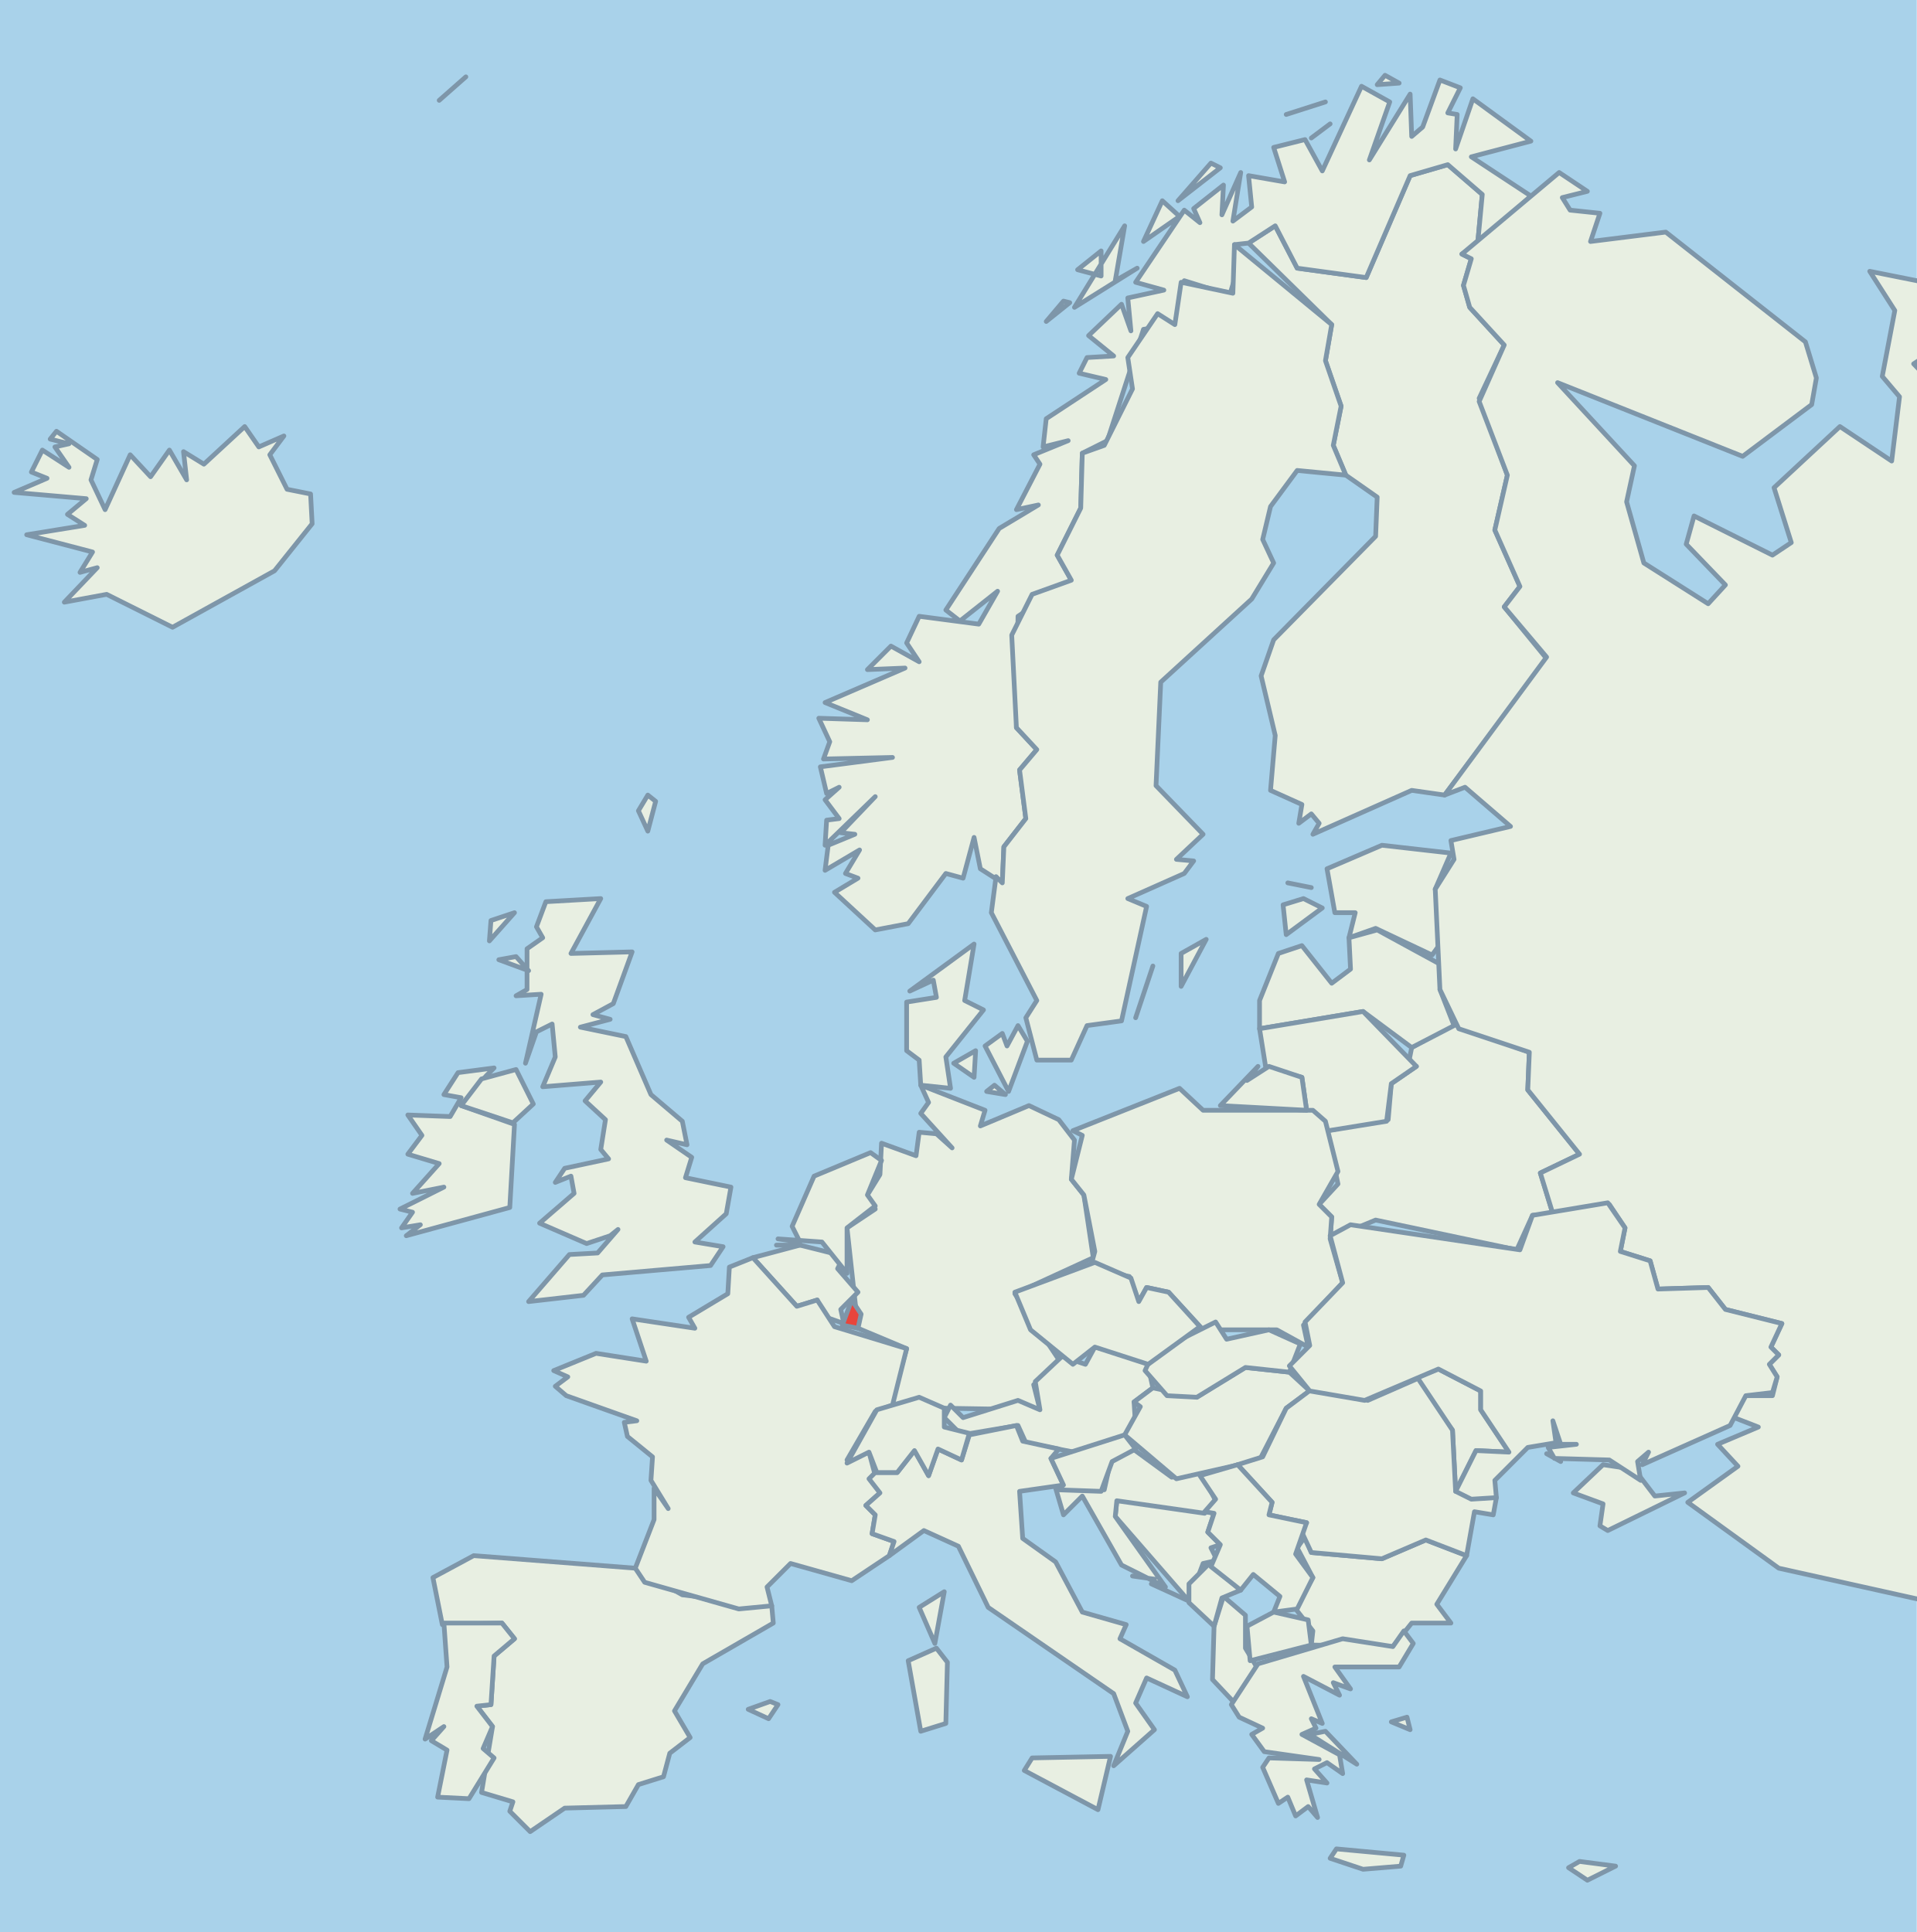
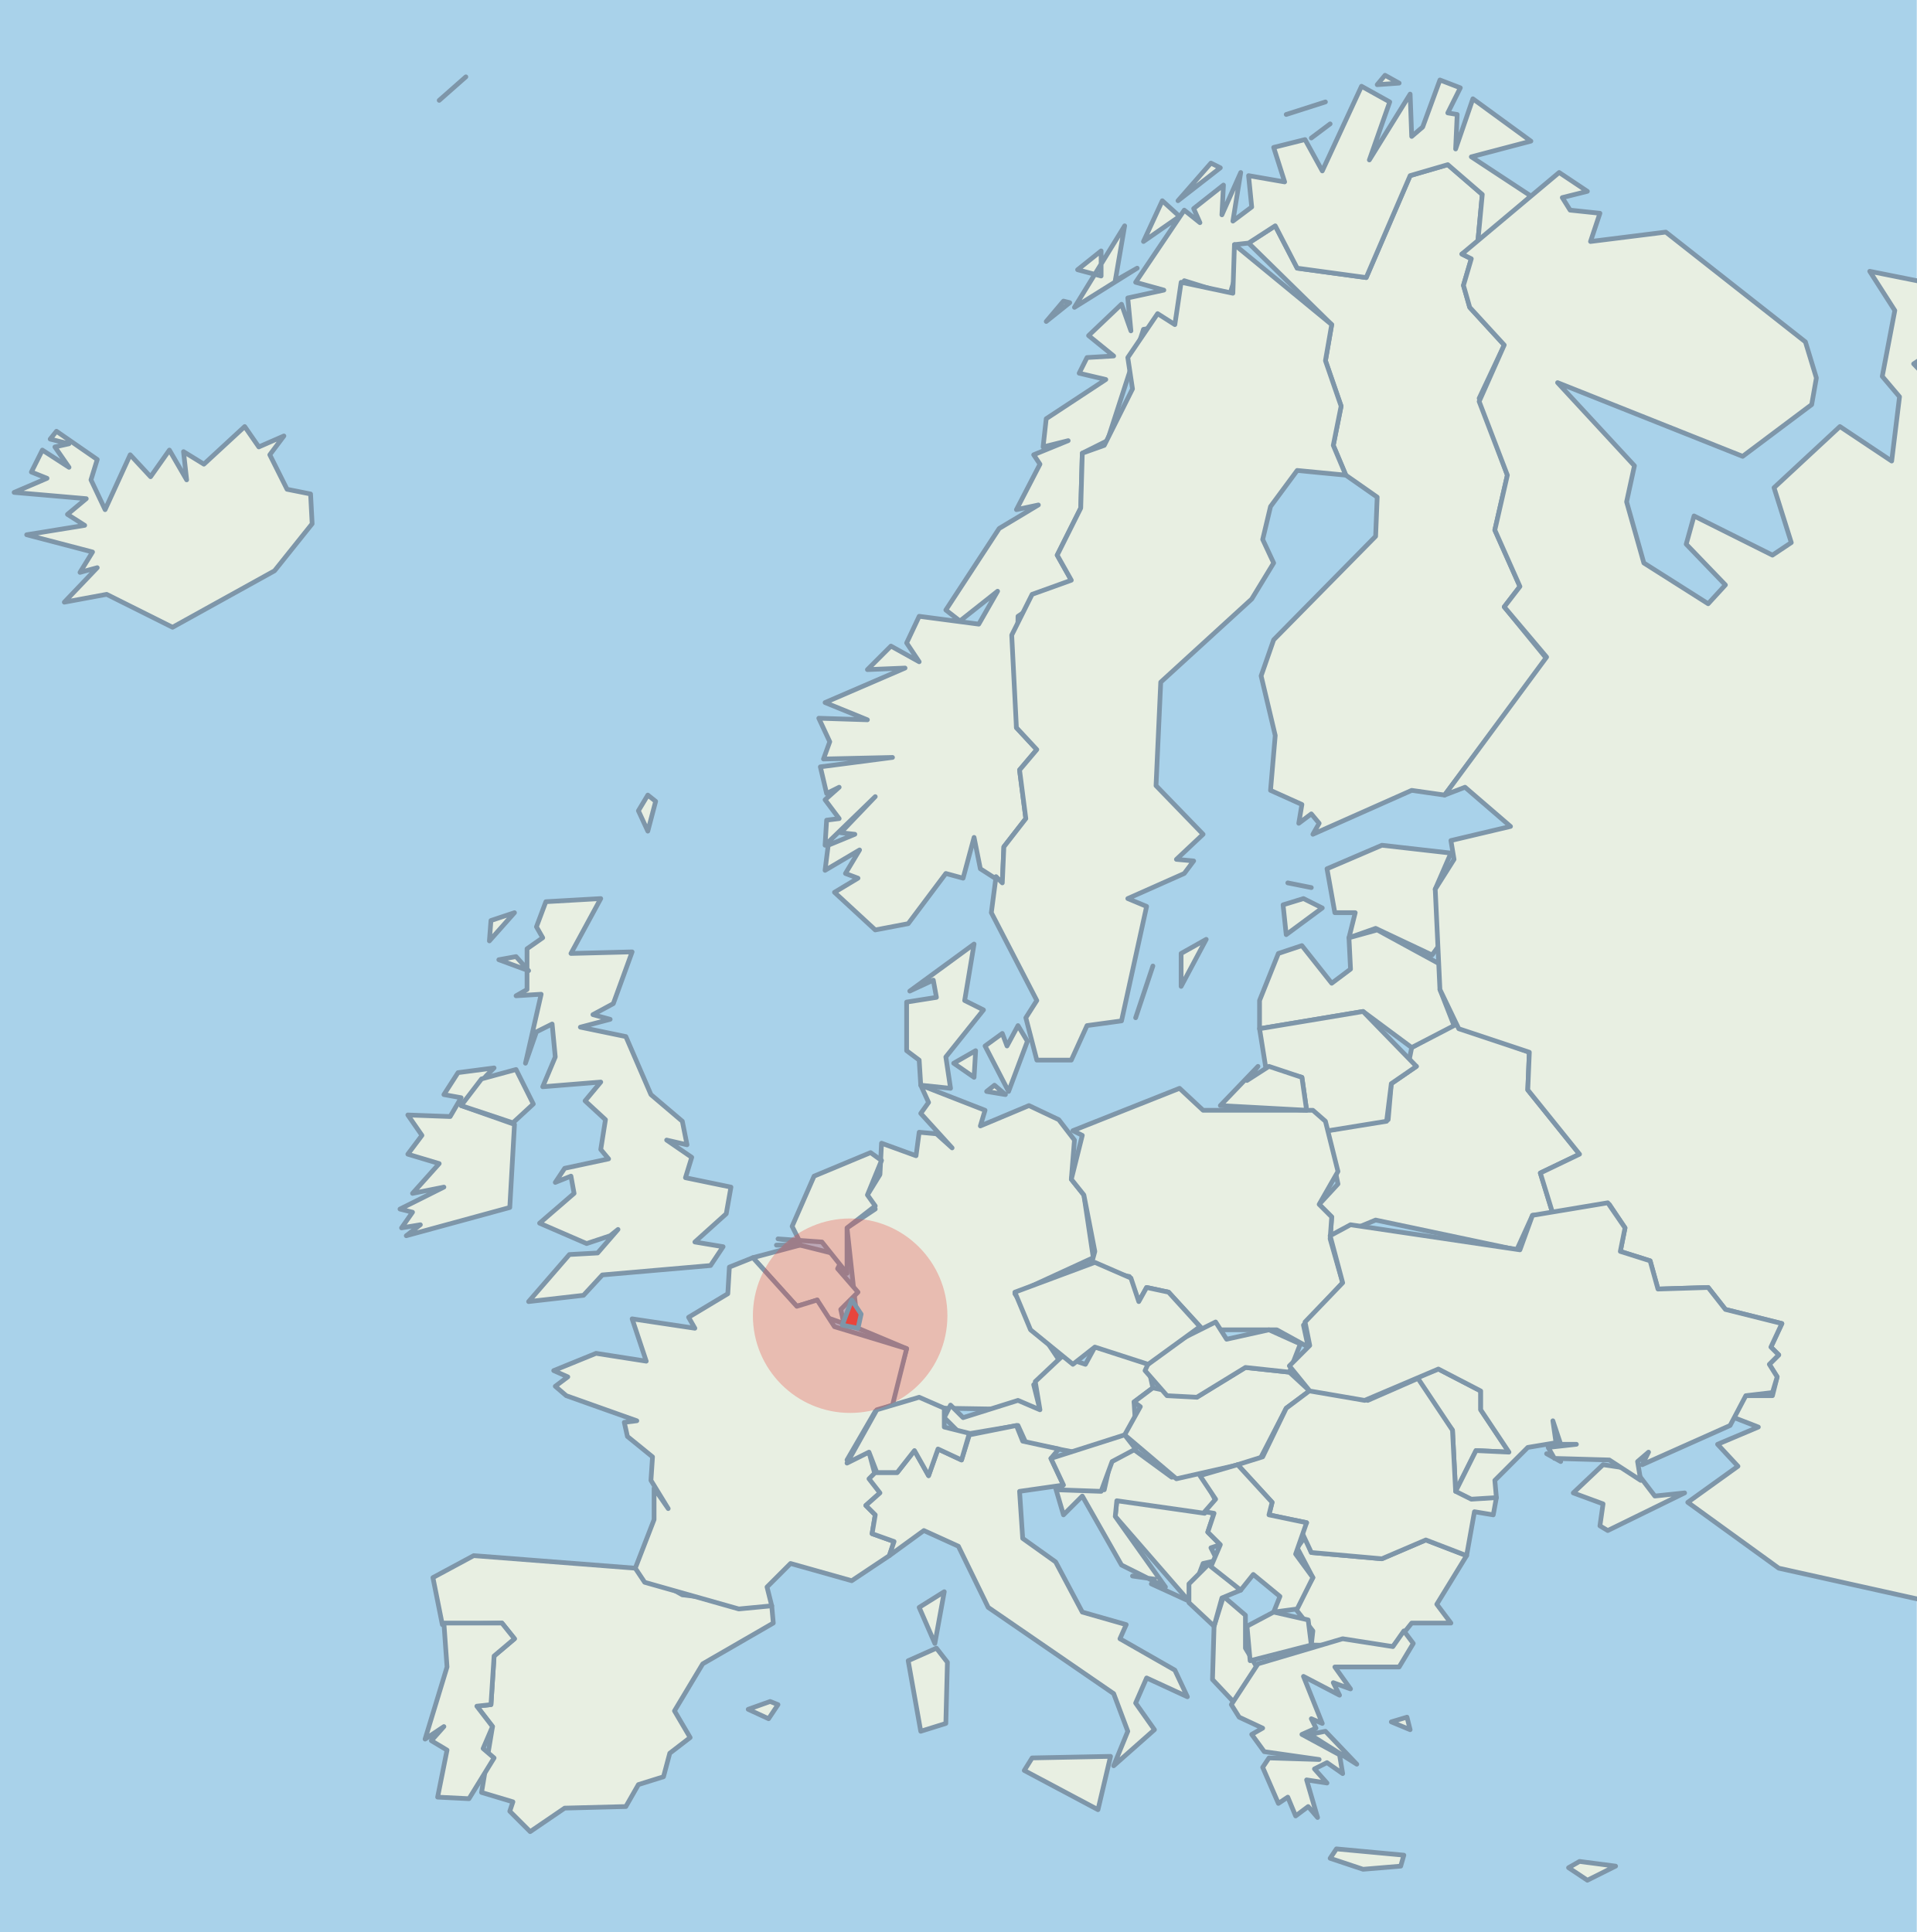
<svg xmlns="http://www.w3.org/2000/svg" viewBox="-0.436 -1.843 1.222 1.232" preserveAspectRatio="xMidYMid meet">
  <rect x="-0.436" y="-1.843" width="1.222" height="1.232" fill="#a9d2ea" />
  <g stroke="#7e96a9" stroke-width="0.003" stroke-linejoin="round">
    <path d="M0.338,-0.806 0.344,-0.825 0.358,-0.813 0.358,-0.792 0.367,-0.777 0.353,-0.755 0.337,-0.772 0.338,-0.806Z" fill="#e8efe2" />
    <path d="M0.166,-0.945 0.132,-0.947 0.142,-0.983 0.111,-0.996 0.104,-1.06 0.122,-1.072 0.117,-1.081 0.125,-1.094 0.126,-1.114 0.148,-1.106 0.15,-1.121 0.161,-1.12 0.171,-1.111 0.151,-1.133 0.156,-1.14 0.151,-1.151 0.192,-1.135 0.189,-1.125 0.22,-1.138 0.239,-1.129 0.249,-1.116 0.247,-1.091 0.255,-1.081 0.261,-1.041 0.211,-1.018 0.241,-0.973 0.223,-0.96 0.227,-0.944 0.166,-0.945Z" fill="#e8efe2" />
    <path d="M0.166,-0.939 0.17,-0.947 0.178,-0.939 0.213,-0.95 0.227,-0.944 0.224,-0.962 0.241,-0.978 0.256,-0.973 0.262,-0.984 0.295,-0.976 0.299,-0.958 0.287,-0.949 0.288,-0.933 0.279,-0.923 0.254,-0.916 0.218,-0.923 0.213,-0.934 0.177,-0.928 0.166,-0.939Z" fill="#e8efe2" />
    <path d="M0.074,-1.049 0.102,-1.042 0.098,-1.034 0.111,-1.019 0.1,-1.008 0.102,-0.999 0.085,-1.005 0.085,-1.014 0.072,-1.01 0.044,-1.041 0.074,-1.049Z" fill="#e8efe2" />
    <path d="M0.554,-1.069 0.541,-1.068 0.531,-1.046 0.441,-1.065 0.412,-1.053 0.413,-1.067 0.405,-1.075 0.417,-1.088 0.41,-1.122 0.449,-1.129 0.451,-1.152 0.467,-1.163 0.462,-1.165 0.464,-1.175 0.491,-1.19 0.539,-1.172 0.538,-1.148 0.571,-1.107 0.546,-1.095 0.554,-1.069Z" fill="#e8efe2" />
    <path d="M0.338,-0.878 0.334,-0.866 0.342,-0.858 0.336,-0.856 0.34,-0.848 0.331,-0.846 0.322,-0.822 0.275,-0.876 0.276,-0.886 0.295,-0.888 0.338,-0.878Z" fill="#e8efe2" />
    <path d="M0.489,-0.808 0.464,-0.808 0.452,-0.793 0.4,-0.794 0.401,-0.803 0.39,-0.817 0.401,-0.837 0.391,-0.856 0.396,-0.863 0.4,-0.853 0.445,-0.849 0.473,-0.861 0.499,-0.851 0.48,-0.82 0.489,-0.808Z" fill="#e8efe2" />
    <path d="M0.571,-0.656 0.594,-0.653 0.576,-0.644 0.564,-0.652 0.571,-0.656Z" fill="#e8efe2" />
    <path d="M0.237,-0.894 0.268,-0.893 0.272,-0.911 0.285,-0.92 0.311,-0.901 0.33,-0.904 0.339,-0.886 0.332,-0.878 0.276,-0.886 0.275,-0.876 0.307,-0.831 0.279,-0.845 0.254,-0.889 0.242,-0.877 0.237,-0.894Z M0.3,-0.836 0.286,-0.838 0.3,-0.836Z M0.322,-0.822 0.298,-0.833 0.322,-0.822Z" fill="#e8efe2" />
    <path d="M0.219,-1.179 0.207,-1.147 0.192,-1.176 0.203,-1.184 0.206,-1.176 0.213,-1.189 0.219,-1.179Z M0.17,-1.149 0.151,-1.151 0.15,-1.167 0.142,-1.173 0.142,-1.204 0.161,-1.207 0.159,-1.218 0.144,-1.211 0.185,-1.241 0.179,-1.205 0.191,-1.199 0.167,-1.169 0.17,-1.149Z M0.186,-1.173 0.185,-1.156 0.172,-1.165 0.186,-1.173Z M0.198,-1.151 0.205,-1.145 0.193,-1.147 0.198,-1.151Z" fill="#e8efe2" />
    <path d="M0.055,-0.758 0.06,-0.756 0.054,-0.747 0.041,-0.753 0.055,-0.758Z M-0.031,-0.843 -0.001,-0.826 0.056,-0.819 0.057,-0.808 0.012,-0.782 -0.006,-0.752 0.004,-0.735 -0.009,-0.725 -0.013,-0.71 -0.029,-0.705 -0.037,-0.691 -0.076,-0.69 -0.098,-0.675 -0.111,-0.688 -0.109,-0.694 -0.129,-0.7 -0.122,-0.742 -0.132,-0.755 -0.123,-0.756 -0.121,-0.787 -0.108,-0.798 -0.116,-0.808 -0.154,-0.807 -0.16,-0.837 -0.134,-0.851 -0.031,-0.843Z M-0.285,-0.517 -0.291,-0.51 -0.295,-0.516 -0.281,-0.521 -0.285,-0.517Z M-0.248,-0.513 -0.253,-0.511 -0.242,-0.524 -0.248,-0.513Z" fill="#e8efe2" />
    <path d="M0.477,-1.234 0.441,-1.251 0.424,-1.245 0.428,-1.261 0.415,-1.261 0.41,-1.289 0.445,-1.304 0.489,-1.299 0.479,-1.276 0.485,-1.245 0.477,-1.234Z M0.395,-1.27 0.407,-1.264 0.384,-1.247 0.382,-1.266 0.395,-1.27Z M0.4,-1.277 0.385,-1.28 0.4,-1.277Z" fill="#e8efe2" />
    <path d="M0.422,-1.54 0.414,-1.559 0.419,-1.584 0.409,-1.613 0.413,-1.636 0.36,-1.688 0.377,-1.699 0.391,-1.672 0.435,-1.666 0.463,-1.731 0.487,-1.738 0.509,-1.719 0.506,-1.687 0.496,-1.681 0.502,-1.678 0.497,-1.661 0.501,-1.647 0.523,-1.623 0.507,-1.589 0.525,-1.54 0.517,-1.505 0.533,-1.469 0.523,-1.456 0.55,-1.423 0.485,-1.336 0.464,-1.339 0.401,-1.311 0.405,-1.318 0.4,-1.324 0.392,-1.318 0.394,-1.33 0.374,-1.339 0.377,-1.374 0.368,-1.412 0.376,-1.435 0.441,-1.501 0.442,-1.526 0.422,-1.54Z" fill="#e8efe2" />
    <path d="M0.166,-0.828 0.16,-0.795 0.15,-0.818 0.166,-0.828Z M0.133,-0.947 0.122,-0.943 0.104,-0.912 0.118,-0.917 0.125,-0.891 0.116,-0.883 0.122,-0.877 0.12,-0.865 0.134,-0.86 0.131,-0.851 0.107,-0.835 0.068,-0.846 0.053,-0.831 0.056,-0.819 0.035,-0.817 -0.025,-0.834 -0.031,-0.843 -0.019,-0.874 -0.019,-0.894 -0.01,-0.881 -0.021,-0.899 -0.02,-0.914 -0.036,-0.927 -0.038,-0.936 -0.03,-0.937 -0.075,-0.953 -0.082,-0.959 -0.074,-0.965 -0.083,-0.969 -0.056,-0.98 -0.024,-0.975 -0.033,-1.002 0.007,-0.996 0.003,-1.003 0.028,-1.018 0.029,-1.035 0.044,-1.041 0.072,-1.01 0.085,-1.014 0.096,-0.997 0.142,-0.983 0.133,-0.947Z M0.974,0.381 0.965,0.373 0.974,0.381Z M-0.953,-0.041 -0.943,-0.06 -0.951,-0.085 -0.941,-0.101 -0.923,-0.095 -0.908,-0.076 -0.905,-0.081 -0.901,-0.071 -0.92,-0.041 -0.953,-0.041Z" fill="#e8efe2" />
    <path d="M0.409,-0.739 0.429,-0.718 0.399,-0.737 0.409,-0.739Z M0.461,-0.748 0.463,-0.74 0.451,-0.745 0.461,-0.748Z M0.416,-0.664 0.459,-0.66 0.457,-0.653 0.433,-0.651 0.412,-0.658 0.416,-0.664Z M0.459,-0.803 0.465,-0.795 0.456,-0.78 0.415,-0.78 0.425,-0.766 0.414,-0.77 0.418,-0.762 0.395,-0.774 0.407,-0.744 0.4,-0.747 0.403,-0.741 0.394,-0.737 0.418,-0.724 0.42,-0.712 0.41,-0.719 0.402,-0.715 0.41,-0.706 0.397,-0.708 0.404,-0.684 0.398,-0.691 0.39,-0.685 0.385,-0.697 0.379,-0.693 0.369,-0.716 0.373,-0.722 0.405,-0.721 0.37,-0.726 0.362,-0.737 0.369,-0.741 0.354,-0.748 0.349,-0.756 0.366,-0.782 0.42,-0.798 0.452,-0.793 0.459,-0.803Z" fill="#e8efe2" />
    <path d="M0.386,-0.968 0.399,-0.956 0.384,-0.945 0.367,-0.912 0.314,-0.9 0.281,-0.928 0.291,-0.946 0.287,-0.949 0.299,-0.958 0.327,-0.952 0.358,-0.971 0.386,-0.968Z" fill="#e8efe2" />
    <path d="M-0.126,-1.157 -0.142,-1.138 -0.108,-1.126 -0.111,-1.073 -0.177,-1.055 -0.168,-1.062 -0.18,-1.06 -0.173,-1.07 -0.181,-1.072 -0.153,-1.086 -0.173,-1.082 -0.156,-1.101 -0.176,-1.107 -0.167,-1.119 -0.176,-1.132 -0.149,-1.131 -0.142,-1.143 -0.153,-1.145 -0.144,-1.159 -0.121,-1.162 -0.126,-1.157Z" fill="#e8efe2" />
    <path d="M-0.271,-1.558 -0.255,-1.565 -0.264,-1.553 -0.253,-1.531 -0.238,-1.528 -0.237,-1.509 -0.261,-1.479 -0.326,-1.443 -0.368,-1.464 -0.395,-1.459 -0.374,-1.481 -0.385,-1.478 -0.377,-1.491 -0.419,-1.502 -0.382,-1.508 -0.393,-1.515 -0.381,-1.525 -0.427,-1.529 -0.406,-1.538 -0.416,-1.542 -0.409,-1.556 -0.392,-1.545 -0.401,-1.558 -0.392,-1.56 -0.404,-1.563 -0.4,-1.568 -0.374,-1.55 -0.378,-1.537 -0.369,-1.518 -0.353,-1.553 -0.34,-1.539 -0.328,-1.556 -0.317,-1.537 -0.319,-1.555 -0.306,-1.547 -0.28,-1.571 -0.271,-1.558Z" fill="#e8efe2" />
    <path d="M0.122,-0.904 0.136,-0.904 0.147,-0.918 0.156,-0.902 0.162,-0.919 0.177,-0.912 0.182,-0.928 0.212,-0.934 0.216,-0.924 0.239,-0.919 0.234,-0.913 0.242,-0.896 0.214,-0.892 0.216,-0.862 0.237,-0.847 0.254,-0.815 0.282,-0.807 0.278,-0.798 0.313,-0.778 0.321,-0.761 0.295,-0.773 0.288,-0.757 0.3,-0.74 0.274,-0.717 0.283,-0.739 0.274,-0.763 0.194,-0.818 0.175,-0.857 0.153,-0.867 0.131,-0.851 0.134,-0.86 0.12,-0.865 0.122,-0.877 0.116,-0.883 0.125,-0.891 0.118,-0.9 0.122,-0.904Z M0.272,-0.723 0.264,-0.689 0.217,-0.714 0.222,-0.722 0.272,-0.723Z M0.168,-0.783 0.167,-0.744 0.151,-0.739 0.143,-0.784 0.161,-0.792 0.168,-0.783Z" fill="#e8efe2" />
    <path d="M0.464,-1.175 0.433,-1.198 0.367,-1.187 0.367,-1.205 0.379,-1.235 0.394,-1.24 0.413,-1.216 0.425,-1.225 0.424,-1.245 0.442,-1.25 0.486,-1.226 0.482,-1.212 0.491,-1.189 0.464,-1.175Z" fill="#e8efe2" />
    <path d="M0.397,-1.135 0.394,-1.156 0.371,-1.162 0.367,-1.187 0.433,-1.198 0.467,-1.163 0.451,-1.152 0.448,-1.128 0.411,-1.122 0.397,-1.135Z" fill="#e8efe2" />
    <path d="M0.376,-0.815 0.398,-0.81 0.4,-0.794 0.361,-0.784 0.359,-0.806 0.376,-0.815Z" fill="#e8efe2" />
    <path d="M0.465,-0.964 0.481,-0.97 0.508,-0.956 0.508,-0.944 0.526,-0.917 0.505,-0.918 0.492,-0.892 0.49,-0.931 0.465,-0.964Z" fill="#e8efe2" />
    <path d="M0.335,-0.846 0.355,-0.829 0.343,-0.824 0.338,-0.806 0.322,-0.821 0.322,-0.833 0.335,-0.846Z" fill="#e8efe2" />
    <path d="M0.36,-1.688 0.351,-1.687 0.355,-1.678 0.348,-1.655 0.319,-1.664 0.313,-1.636 0.293,-1.633 0.27,-1.562 0.254,-1.554 0.253,-1.519 0.238,-1.489 0.247,-1.473 0.213,-1.45 0.212,-1.379 0.225,-1.365 0.214,-1.352 0.218,-1.321 0.204,-1.303 0.203,-1.28 0.189,-1.289 0.185,-1.309 0.178,-1.283 0.167,-1.286 0.143,-1.254 0.122,-1.25 0.096,-1.274 0.111,-1.283 0.103,-1.286 0.112,-1.301 0.09,-1.288 0.092,-1.304 0.109,-1.311 0.1,-1.312 0.122,-1.335 0.09,-1.304 0.091,-1.32 0.099,-1.321 0.09,-1.333 0.099,-1.341 0.091,-1.337 0.087,-1.354 0.133,-1.36 0.089,-1.359 0.093,-1.37 0.086,-1.385 0.117,-1.384 0.09,-1.395 0.141,-1.417 0.117,-1.416 0.132,-1.431 0.15,-1.421 0.142,-1.433 0.15,-1.45 0.188,-1.445 0.2,-1.466 0.176,-1.447 0.167,-1.454 0.201,-1.506 0.226,-1.521 0.212,-1.518 0.227,-1.547 0.223,-1.553 0.245,-1.562 0.229,-1.558 0.231,-1.576 0.269,-1.601 0.252,-1.605 0.257,-1.615 0.274,-1.616 0.258,-1.629 0.279,-1.649 0.285,-1.632 0.283,-1.653 0.306,-1.658 0.288,-1.663 0.319,-1.709 0.329,-1.701 0.325,-1.71 0.344,-1.725 0.343,-1.706 0.355,-1.733 0.35,-1.702 0.362,-1.711 0.36,-1.731 0.383,-1.727 0.376,-1.749 0.396,-1.754 0.407,-1.734 0.432,-1.788 0.45,-1.778 0.437,-1.741 0.463,-1.783 0.464,-1.756 0.471,-1.762 0.482,-1.792 0.495,-1.787 0.487,-1.771 0.493,-1.77 0.492,-1.748 0.503,-1.78 0.54,-1.753 0.502,-1.743 0.54,-1.718 0.506,-1.687 0.509,-1.719 0.487,-1.738 0.463,-1.731 0.435,-1.666 0.391,-1.672 0.377,-1.699 0.36,-1.688Z M0.409,-1.778 0.384,-1.77 0.409,-1.778Z M0.447,-1.795 0.456,-1.79 0.442,-1.789 0.447,-1.795Z M0.412,-1.764 0.4,-1.755 0.412,-1.764Z M0.242,-1.651 0.246,-1.65 0.231,-1.638 0.242,-1.651Z M0.266,-1.683 0.266,-1.667 0.251,-1.671 0.266,-1.683Z M0.336,-1.739 0.342,-1.736 0.315,-1.715 0.336,-1.739Z M0.305,-1.715 0.316,-1.705 0.293,-1.689 0.305,-1.715Z M0.275,-1.664 0.289,-1.672 0.249,-1.647 0.281,-1.699 0.275,-1.664Z M-0.156,-1.779 -0.139,-1.794 -0.156,-1.779Z M0.469,-2.309 0.461,-2.321 0.469,-2.309Z M0.568,-2.448 0.549,-2.447 0.587,-2.459 0.568,-2.448Z M0.377,-2.304 0.435,-2.233 0.398,-2.194 0.392,-2.197 0.396,-2.216 0.367,-2.207 0.378,-2.246 0.353,-2.294 0.377,-2.304Z M0.365,-2.462 0.389,-2.441 0.402,-2.485 0.407,-2.48 0.403,-2.455 0.426,-2.473 0.475,-2.427 0.418,-2.358 0.351,-2.386 0.343,-2.396 0.363,-2.411 0.327,-2.412 0.319,-2.429 0.329,-2.44 0.313,-2.45 0.338,-2.448 0.335,-2.47 0.344,-2.486 0.365,-2.462Z M0.293,-2.427 0.311,-2.416 0.308,-2.377 0.321,-2.398 0.326,-2.365 0.373,-2.317 0.334,-2.285 0.291,-2.14 0.244,-2.212 0.295,-2.244 0.239,-2.255 0.3,-2.289 0.287,-2.296 0.293,-2.31 0.256,-2.315 0.256,-2.288 0.23,-2.273 0.198,-2.336 0.216,-2.336 0.209,-2.367 0.196,-2.352 0.186,-2.412 0.239,-2.422 0.243,-2.412 0.219,-2.394 0.245,-2.372 0.259,-2.413 0.285,-2.339 0.276,-2.408 0.293,-2.427Z M0.196,-2.305 0.211,-2.272 0.184,-2.331 0.196,-2.305Z M0.507,-2.332 0.518,-2.331 0.487,-2.327 0.507,-2.332Z" fill="#e8efe2" />
    <path d="M0.104,-1.031 0.088,-1.051 0.06,-1.053 0.074,-1.051 0.069,-1.061 0.083,-1.093 0.119,-1.108 0.126,-1.103 0.117,-1.081 0.122,-1.074 0.104,-1.06 0.104,-1.031Z M0.074,-1.049 0.059,-1.049 0.074,-1.049Z" fill="#e8efe2" />
    <path d="M0.412,-1.053 0.42,-1.025 0.395,-0.998 0.398,-0.984 0.378,-0.995 0.331,-0.995 0.309,-1.019 0.295,-1.022 0.29,-1.013 0.284,-1.029 0.259,-1.034 0.262,-1.045 0.255,-1.081 0.247,-1.091 0.254,-1.119 0.248,-1.122 0.316,-1.149 0.331,-1.135 0.401,-1.135 0.409,-1.128 0.417,-1.096 0.405,-1.075 0.413,-1.067 0.412,-1.053Z" fill="#e8efe2" />
    <path d="M-0.153,-0.808 -0.116,-0.808 -0.108,-0.798 -0.121,-0.787 -0.123,-0.756 -0.132,-0.755 -0.122,-0.742 -0.128,-0.728 -0.121,-0.722 -0.137,-0.696 -0.157,-0.697 -0.151,-0.727 -0.161,-0.733 -0.153,-0.742 -0.165,-0.734 -0.151,-0.78 -0.153,-0.808Z M-0.448,-0.714 -0.44,-0.714 -0.448,-0.714Z" fill="#e8efe2" />
    <path d="M0.492,-0.892 0.518,-0.888 0.516,-0.877 0.504,-0.879 0.499,-0.851 0.473,-0.861 0.445,-0.849 0.4,-0.853 0.393,-0.868 0.397,-0.872 0.373,-0.877 0.375,-0.885 0.353,-0.909 0.369,-0.914 0.384,-0.945 0.404,-0.96 0.436,-0.95 0.468,-0.964 0.49,-0.931 0.492,-0.892Z" fill="#e8efe2" />
    <path d="M-0.047,-1.055 -0.062,-1.05 -0.092,-1.063 -0.07,-1.082 -0.072,-1.093 -0.082,-1.089 -0.076,-1.098 -0.048,-1.104 -0.053,-1.11 -0.05,-1.129 -0.063,-1.141 -0.053,-1.153 -0.09,-1.15 -0.082,-1.169 -0.084,-1.19 -0.094,-1.185 -0.101,-1.165 -0.091,-1.209 -0.107,-1.208 -0.1,-1.212 -0.1,-1.238 -0.09,-1.245 -0.094,-1.252 -0.088,-1.268 -0.053,-1.27 -0.072,-1.235 -0.033,-1.236 -0.045,-1.203 -0.058,-1.196 -0.047,-1.193 -0.066,-1.188 -0.037,-1.182 -0.021,-1.145 -0.001,-1.128 0.002,-1.113 -0.011,-1.116 0.005,-1.105 0.001,-1.092 0.03,-1.086 0.027,-1.069 0.007,-1.051 0.025,-1.048 0.017,-1.036 -0.052,-1.03 -0.064,-1.017 -0.099,-1.013 -0.073,-1.043 -0.055,-1.044 -0.042,-1.059 -0.047,-1.055Z M-0.023,-1.336 -0.018,-1.332 -0.023,-1.313 -0.029,-1.326 -0.023,-1.336Z M-0.108,-1.261 -0.124,-1.243 -0.123,-1.256 -0.108,-1.261Z M-0.107,-1.233 -0.099,-1.224 -0.118,-1.231 -0.107,-1.233Z M-0.109,-1.127 -0.142,-1.138 -0.129,-1.155 -0.107,-1.161 -0.096,-1.139 -0.109,-1.127Z" fill="#e8efe2" />
    <path d="M2.099,-1.906 2.088,-1.908 2.099,-1.906Z M1.855,-2.271 1.85,-2.271 1.863,-2.277 1.855,-2.271Z M1.34,-1.928 1.328,-1.932 1.34,-1.928Z M1.512,-2.026 1.52,-2.024 1.506,-2.02 1.512,-2.026Z M1.035,-2.577 1.023,-2.581 1.035,-2.577Z M-3.138,-1.683 -3.06,-1.623 -3.061,-1.609 -3.052,-1.608 -3.053,-1.575 -3.038,-1.558 -3.033,-1.567 -3.046,-1.596 -2.998,-1.589 -2.962,-1.551 -2.979,-1.532 -2.992,-1.54 -2.987,-1.527 -3.016,-1.535 -3.006,-1.526 -3.014,-1.517 -3.006,-1.508 -3.021,-1.5 -3.009,-1.483 -3.022,-1.477 -3.061,-1.498 -3.073,-1.526 -3.114,-1.527 -3.123,-1.55 -3.116,-1.566 -3.136,-1.556 -3.13,-1.528 -3.142,-1.509 -3.138,-1.683Z M2.281,-0.816 2.276,-0.826 2.288,-0.831 2.291,-0.842 2.286,-0.877 2.301,-0.889 2.323,-0.885 2.342,-0.939 2.352,-0.95 2.35,-0.964 2.286,-0.949 2.279,-0.98 2.226,-1.005 2.2,-1.087 2.157,-1.111 2.112,-1.103 2.096,-1.089 2.106,-1.082 2.106,-1.065 2.08,-1.022 2.082,-1.013 2.057,-0.997 1.995,-1.018 1.969,-0.998 1.932,-0.988 1.896,-0.992 1.862,-1.019 1.803,-1.016 1.786,-1.025 1.782,-1.048 1.726,-1.07 1.709,-1.046 1.715,-1.019 1.699,-1.004 1.651,-1.011 1.645,-1.026 1.612,-1.034 1.526,-0.986 1.513,-1.005 1.488,-1 1.459,-1.036 1.422,-1.031 1.409,-1.046 1.396,-1.032 1.359,-1.103 1.335,-1.125 1.341,-1.137 1.28,-1.108 1.286,-1.125 1.241,-1.13 1.235,-1.164 1.204,-1.166 1.136,-1.134 1.069,-1.125 1.064,-1.113 1.074,-1.109 1.068,-1.103 1.083,-1.095 1.065,-1.094 1.064,-1.074 1.048,-1.064 1.074,-1.047 1.064,-1.03 1.048,-1.034 1.039,-1.024 1.019,-1.04 0.995,-1.04 0.972,-1.026 0.954,-1.038 0.952,-1.025 0.931,-1.052 0.886,-1.058 0.849,-1.027 0.851,-1.009 0.828,-1.02 0.818,-1.003 0.814,-0.968 0.825,-0.951 0.841,-0.95 0.855,-0.926 0.847,-0.922 0.86,-0.914 0.828,-0.898 0.815,-0.871 0.828,-0.846 0.832,-0.854 0.828,-0.834 0.848,-0.805 0.835,-0.791 0.826,-0.792 0.797,-0.814 0.797,-0.821 0.698,-0.843 0.64,-0.885 0.672,-0.908 0.659,-0.922 0.685,-0.933 0.667,-0.94 0.677,-0.953 0.694,-0.953 0.697,-0.965 0.692,-0.973 0.698,-0.979 0.693,-0.984 0.7,-0.999 0.664,-1.008 0.653,-1.022 0.621,-1.021 0.616,-1.039 0.597,-1.045 0.6,-1.06 0.59,-1.075 0.554,-1.069 0.546,-1.095 0.571,-1.107 0.538,-1.148 0.539,-1.172 0.494,-1.187 0.482,-1.212 0.479,-1.276 0.491,-1.295 0.489,-1.307 0.527,-1.316 0.498,-1.341 0.485,-1.336 0.55,-1.424 0.523,-1.456 0.533,-1.469 0.517,-1.505 0.525,-1.54 0.507,-1.587 0.523,-1.623 0.501,-1.647 0.497,-1.661 0.502,-1.678 0.496,-1.681 0.558,-1.733 0.576,-1.721 0.56,-1.717 0.565,-1.709 0.584,-1.707 0.578,-1.689 0.626,-1.695 0.715,-1.625 0.722,-1.602 0.719,-1.585 0.675,-1.552 0.557,-1.599 0.606,-1.546 0.601,-1.523 0.612,-1.484 0.653,-1.458 0.664,-1.47 0.639,-1.496 0.644,-1.514 0.694,-1.489 0.706,-1.497 0.695,-1.532 0.737,-1.571 0.77,-1.549 0.775,-1.59 0.764,-1.603 0.772,-1.645 0.756,-1.67 0.801,-1.661 0.815,-1.631 0.784,-1.611 0.811,-1.583 0.832,-1.591 0.836,-1.619 0.851,-1.633 0.915,-1.654 0.92,-1.661 0.913,-1.667 0.939,-1.686 0.951,-1.685 0.939,-1.681 0.941,-1.659 0.93,-1.651 0.955,-1.646 0.967,-1.665 1.031,-1.686 1.036,-1.673 1.032,-1.659 1.042,-1.654 1.063,-1.685 1.05,-1.715 1.063,-1.728 1.12,-1.712 1.193,-1.653 1.207,-1.683 1.168,-1.713 1.174,-1.774 1.163,-1.792 1.192,-1.825 1.211,-1.898 1.248,-1.895 1.271,-1.882 1.254,-1.813 1.269,-1.786 1.267,-1.684 1.284,-1.661 1.275,-1.627 1.246,-1.591 1.249,-1.578 1.204,-1.583 1.258,-1.559 1.303,-1.624 1.3,-1.669 1.311,-1.679 1.335,-1.685 1.348,-1.66 1.347,-1.628 1.377,-1.619 1.354,-1.626 1.361,-1.65 1.355,-1.681 1.288,-1.695 1.284,-1.725 1.298,-1.765 1.276,-1.812 1.309,-1.851 1.307,-1.891 1.319,-1.876 1.314,-1.811 1.322,-1.802 1.379,-1.785 1.327,-1.838 1.365,-1.838 1.351,-1.849 1.365,-1.864 1.45,-1.827 1.437,-1.802 1.434,-1.766 1.449,-1.782 1.443,-1.747 1.45,-1.74 1.462,-1.764 1.451,-1.793 1.458,-1.825 1.411,-1.871 1.406,-1.935 1.516,-1.955 1.497,-1.927 1.513,-1.907 1.499,-1.924 1.528,-1.95 1.501,-1.983 1.522,-1.985 1.497,-2.004 1.527,-2.028 1.519,-2.039 1.643,-2.094 1.621,-2.096 1.628,-2.105 1.677,-2.103 1.671,-2.088 1.722,-2.115 1.741,-2.099 1.738,-2.084 1.742,-2.107 1.725,-2.132 1.773,-2.13 1.762,-2.139 1.761,-2.164 1.815,-2.23 1.851,-2.203 1.819,-2.18 1.875,-2.167 1.857,-2.135 1.939,-2.151 1.987,-2.092 1.981,-2.066 1.963,-2.085 1.985,-2.058 1.971,-2.029 1.835,-1.888 1.935,-1.945 1.914,-1.95 1.924,-1.964 1.973,-1.957 1.981,-1.922 1.974,-1.891 1.984,-1.879 1.976,-1.889 1.988,-1.922 1.981,-1.931 1.991,-1.936 2.067,-1.937 2.076,-1.93 2.067,-1.916 2.09,-1.9 2.139,-1.894 2.158,-1.912 2.154,-1.94 2.174,-1.946 2.253,-1.907 2.244,-1.895 2.256,-1.884 2.241,-1.874 2.256,-1.868 2.256,-1.848 2.229,-1.866 2.287,-1.774 2.315,-1.839 2.333,-1.811 2.375,-1.821 2.408,-1.795 2.413,-1.82 2.443,-1.814 2.432,-1.84 2.447,-1.853 2.429,-1.861 2.462,-1.877 2.458,-1.894 2.553,-1.868 2.516,-1.857 2.522,-1.852 2.563,-1.86 2.55,-1.839 2.544,-1.856 2.544,-1.839 2.532,-1.839 2.534,-1.826 2.57,-1.861 2.609,-1.852 2.618,-1.837 2.599,-1.827 2.662,-1.779 2.77,-1.784 2.791,-1.762 2.79,-1.724 2.808,-1.716 2.816,-1.681 2.808,-1.663 2.827,-1.713 2.861,-1.722 2.93,-1.722 2.96,-1.675 2.977,-1.677 2.985,-1.692 2.97,-1.717 2.976,-1.741 3.07,-1.73 3.142,-1.685 3.142,-1.509 3.116,-1.49 3.087,-1.51 3.078,-1.508 3.093,-1.501 3.046,-1.493 3.073,-1.502 3.074,-1.49 3.096,-1.497 3.101,-1.478 3.111,-1.48 3.119,-1.46 3.115,-1.449 3.134,-1.418 3.126,-1.401 3.09,-1.418 3.092,-1.41 3.017,-1.369 2.978,-1.332 2.973,-1.316 2.954,-1.338 2.919,-1.331 2.901,-1.312 2.903,-1.334 2.879,-1.311 2.858,-1.318 2.827,-1.252 2.834,-1.24 2.849,-1.242 2.841,-1.224 2.851,-1.192 2.842,-1.187 2.838,-1.192 2.846,-1.201 2.839,-1.2 2.829,-1.188 2.822,-1.169 2.829,-1.147 2.794,-1.13 2.793,-1.099 2.766,-1.096 2.759,-1.061 2.736,-1.037 2.715,-1.16 2.722,-1.207 2.737,-1.226 2.737,-1.242 2.763,-1.25 2.829,-1.333 2.857,-1.349 2.866,-1.4 2.887,-1.407 2.851,-1.41 2.846,-1.373 2.834,-1.376 2.796,-1.339 2.799,-1.353 2.789,-1.351 2.798,-1.385 2.742,-1.377 2.693,-1.311 2.692,-1.299 2.708,-1.289 2.641,-1.278 2.638,-1.285 2.657,-1.29 2.612,-1.309 2.596,-1.291 2.511,-1.296 2.479,-1.283 2.36,-1.149 2.388,-1.143 2.388,-1.118 2.403,-1.133 2.397,-1.127 2.406,-1.123 2.396,-1.111 2.418,-1.123 2.416,-1.111 2.42,-1.133 2.438,-1.133 2.467,-1.103 2.458,-1.097 2.47,-1.071 2.453,-1.033 2.445,-0.969 2.358,-0.846 2.324,-0.826 2.3,-0.839 2.281,-0.825 2.281,-0.816Z M0.828,-2.526 0.85,-2.502 0.784,-2.499 0.828,-2.526Z M0.878,-2.534 0.902,-2.508 0.845,-2.446 0.814,-2.467 0.878,-2.534Z M1.183,-2.115 1.071,-2.049 1.022,-1.994 1.023,-1.977 0.988,-1.919 0.948,-1.922 0.938,-1.948 0.98,-1.994 0.97,-2.003 0.986,-2.025 0.976,-2.039 1.028,-2.087 1.179,-2.173 1.203,-2.15 1.183,-2.115Z M0.966,-1.919 0.985,-1.913 0.967,-1.874 0.965,-1.839 1.006,-1.773 0.938,-1.778 0.932,-1.781 0.945,-1.795 0.898,-1.83 0.918,-1.86 0.924,-1.881 0.917,-1.887 0.931,-1.896 0.929,-1.912 0.966,-1.919Z M1.685,-2.551 1.708,-2.509 1.695,-2.499 1.7,-2.469 1.696,-2.461 1.638,-2.437 1.597,-2.473 1.628,-2.519 1.616,-2.518 1.624,-2.541 1.685,-2.551Z M1.705,-2.453 1.711,-2.438 1.704,-2.412 1.721,-2.441 1.744,-2.421 1.74,-2.37 1.729,-2.367 1.744,-2.337 1.703,-2.325 1.624,-2.387 1.658,-2.446 1.705,-2.453Z M1.796,-2.364 1.787,-2.326 1.812,-2.354 1.839,-2.304 1.733,-2.256 1.773,-2.373 1.796,-2.364Z M2.444,-2.085 2.458,-2.071 2.47,-2.107 2.537,-2.064 2.514,-2.03 2.493,-2.046 2.495,-2.077 2.48,-2.073 2.498,-2.026 2.438,-2.025 2.43,-2.005 2.39,-2.046 2.412,-2.105 2.444,-2.085Z M2.562,-2.053 2.632,-2.038 2.601,-2.012 2.551,-2.041 2.556,-2.066 2.562,-2.053Z M3.122,-1.779 3.119,-1.794 3.142,-1.817 3.142,-1.787 3.122,-1.779Z M2.492,-1.136 2.501,-1.094 2.499,-1.065 2.526,-0.974 2.513,-0.991 2.498,-0.989 2.488,-0.951 2.506,-0.915 2.503,-0.907 2.501,-0.92 2.49,-0.924 2.48,-0.904 2.475,-0.918 2.482,-0.958 2.476,-0.977 2.482,-1.044 2.472,-1.074 2.475,-1.105 2.488,-1.108 2.491,-1.121 2.484,-1.133 2.492,-1.136Z M-3.122,-1.819 -3.098,-1.8 -3.142,-1.787 -3.142,-1.817 -3.122,-1.819Z M0.923,-1.807 0.927,-1.787 0.912,-1.806 0.923,-1.807Z M2.933,-1.141 2.922,-1.15 2.933,-1.141Z M2.818,-1.681 2.811,-1.706 2.819,-1.717 2.818,-1.681Z M2.603,-2.146 2.59,-2.145 2.608,-2.155 2.603,-2.146Z M2.408,-1.815 2.392,-1.817 2.408,-1.815Z M1.88,-2.264 1.857,-2.265 1.88,-2.264Z M1.963,-2.143 1.954,-2.144 1.963,-2.143Z M1.685,-2.118 1.663,-2.113 1.685,-2.118Z M1.681,-2.175 1.663,-2.174 1.685,-2.188 1.681,-2.175Z M1.303,-1.893 1.293,-1.902 1.308,-1.904 1.303,-1.893Z M1.318,-1.929 1.327,-1.934 1.318,-1.929Z M1.458,-1.967 1.446,-1.968 1.458,-1.967Z M1.222,-1.57 1.212,-1.58 1.222,-1.57Z M0.874,-2.443 0.865,-2.453 0.878,-2.454 0.874,-2.443Z M0.897,-2.43 0.874,-2.434 0.897,-2.43Z M0.95,-2.485 0.939,-2.486 0.95,-2.485Z M1.042,-2.432 1.028,-2.434 1.042,-2.432Z M1.023,-2.547 1.028,-2.523 0.999,-2.544 1.023,-2.547Z M0.877,-1.695 0.854,-1.673 0.843,-1.688 0.854,-1.711 0.877,-1.695Z M1.106,-2.509 1.091,-2.522 1.127,-2.565 1.142,-2.534 1.106,-2.509Z M1.012,-2.448 0.995,-2.485 1.034,-2.471 1.012,-2.448Z M1.085,-2.523 1.065,-2.479 1.035,-2.495 1.085,-2.523Z M1.067,-2.537 1.048,-2.54 1.075,-2.548 1.067,-2.537Z M0.934,-2.455 0.911,-2.463 0.94,-2.464 0.934,-2.455Z M0.996,-2.472 0.995,-2.443 0.973,-2.446 0.996,-2.472Z M1.009,-2.605 1.022,-2.59 0.968,-2.577 1.009,-2.605Z M0.955,-2.556 1.007,-2.519 0.944,-2.521 0.955,-2.556Z M1.111,-2.612 1.084,-2.621 1.111,-2.612Z M1.018,-2.626 1.011,-2.626 1.037,-2.639 1.018,-2.626Z M1.618,-2.406 1.589,-2.434 1.637,-2.426 1.618,-2.406Z M1.598,-2.558 1.569,-2.561 1.598,-2.558Z M2.461,-1.962 2.445,-1.974 2.461,-1.962Z M2.482,-1.956 2.504,-1.916 2.438,-1.927 2.482,-1.956Z M2.373,-2.056 2.364,-2.054 2.368,-2.087 2.377,-2.07 2.373,-2.056Z M2.377,-1.957 2.363,-1.978 2.377,-1.957Z M2.408,-1.157 2.412,-1.155 2.404,-1.144 2.395,-1.148 2.408,-1.157Z M2.953,-1.714 2.929,-1.727 2.957,-1.728 2.953,-1.714Z M2.856,-1.269 2.858,-1.283 2.872,-1.29 2.873,-1.279 2.856,-1.269Z M2.909,-1.149 2.893,-1.163 2.902,-1.164 2.909,-1.149Z M2.721,-1.019 2.709,-1.018 2.724,-1.032 2.721,-1.019Z M2.613,-0.897 2.628,-0.912 2.613,-0.897Z M2.594,-0.889 2.564,-0.867 2.582,-0.891 2.598,-0.893 2.594,-0.889Z M2.552,-0.869 2.558,-0.868 2.538,-0.851 2.552,-0.869Z M1.979,-1.988 1.969,-1.969 1.946,-1.985 1.979,-1.988Z M1.331,-2.402 1.354,-2.387 1.331,-2.402Z M1.397,-2.526 1.379,-2.526 1.404,-2.534 1.397,-2.526Z M1.233,-1.907 1.22,-1.906 1.228,-1.93 1.25,-1.914 1.233,-1.907Z M1.355,-1.859 1.342,-1.861 1.368,-1.87 1.355,-1.859Z M1.387,-1.884 1.372,-1.892 1.382,-1.906 1.387,-1.884Z M1.434,-2.056 1.422,-2.053 1.434,-2.056Z M1.055,-1.732 1.041,-1.721 1.02,-1.749 1.03,-1.76 1.055,-1.732Z M0.366,-1.163 0.359,-1.154 0.373,-1.163 0.394,-1.156 0.397,-1.135 0.342,-1.138 0.366,-1.163Z M0.586,-0.909 0.606,-0.906 0.619,-0.889 0.638,-0.891 0.589,-0.867 0.584,-0.87 0.586,-0.884 0.567,-0.891 0.586,-0.909Z" fill="#e8efe2" />
    <path d="M0.373,-0.877 0.397,-0.872 0.39,-0.852 0.401,-0.837 0.391,-0.817 0.376,-0.815 0.38,-0.825 0.363,-0.839 0.355,-0.829 0.336,-0.844 0.342,-0.858 0.334,-0.866 0.338,-0.878 0.332,-0.879 0.339,-0.887 0.329,-0.902 0.353,-0.909 0.375,-0.885 0.373,-0.877Z" fill="#e8efe2" />
    <path d="M0.393,-0.986 0.386,-0.968 0.358,-0.971 0.327,-0.952 0.308,-0.953 0.294,-0.969 0.299,-0.98 0.339,-1 0.346,-0.989 0.373,-0.995 0.393,-0.986Z" fill="#e8efe2" />
    <path d="M0.288,-0.919 0.273,-0.911 0.266,-0.892 0.238,-0.893 0.242,-0.896 0.234,-0.913 0.281,-0.928 0.288,-0.919Z" fill="#e8efe2" />
    <path d="M0.166,-0.945 0.166,-0.933 0.182,-0.929 0.177,-0.912 0.162,-0.919 0.156,-0.902 0.147,-0.918 0.136,-0.904 0.123,-0.904 0.118,-0.917 0.104,-0.91 0.123,-0.944 0.15,-0.952 0.166,-0.945Z" fill="#e8efe2" />
    <path d="M0.333,-1.244 0.317,-1.214 0.317,-1.235 0.333,-1.244Z M0.288,-1.194 0.299,-1.227 0.288,-1.194Z M0.199,-1.284 0.203,-1.28 0.204,-1.303 0.218,-1.321 0.214,-1.352 0.225,-1.365 0.212,-1.379 0.209,-1.438 0.222,-1.464 0.247,-1.473 0.238,-1.489 0.253,-1.519 0.254,-1.554 0.268,-1.559 0.286,-1.595 0.283,-1.615 0.302,-1.643 0.313,-1.636 0.317,-1.663 0.35,-1.656 0.351,-1.687 0.413,-1.636 0.409,-1.613 0.419,-1.584 0.414,-1.559 0.422,-1.54 0.391,-1.543 0.374,-1.52 0.369,-1.499 0.376,-1.484 0.362,-1.461 0.304,-1.408 0.301,-1.342 0.331,-1.311 0.314,-1.295 0.325,-1.294 0.319,-1.286 0.283,-1.27 0.295,-1.265 0.279,-1.192 0.257,-1.189 0.247,-1.167 0.225,-1.167 0.218,-1.194 0.225,-1.205 0.196,-1.261 0.199,-1.284Z" fill="#e8efe2" />
    <path d="M0.329,-0.997 0.296,-0.973 0.262,-0.984 0.248,-0.973 0.221,-0.995 0.211,-1.019 0.262,-1.038 0.285,-1.028 0.29,-1.013 0.295,-1.022 0.309,-1.019 0.329,-0.997Z" fill="#e8efe2" />
    <path d="M0.667,-0.934 0.611,-0.909 0.615,-0.917 0.608,-0.911 0.61,-0.899 0.59,-0.912 0.555,-0.913 0.551,-0.92 0.569,-0.922 0.559,-0.922 0.554,-0.937 0.556,-0.923 0.538,-0.92 0.517,-0.899 0.518,-0.888 0.502,-0.887 0.492,-0.892 0.505,-0.918 0.526,-0.917 0.508,-0.944 0.508,-0.956 0.481,-0.97 0.434,-0.95 0.399,-0.956 0.386,-0.972 0.399,-0.985 0.396,-1 0.42,-1.025 0.412,-1.055 0.425,-1.062 0.533,-1.046 0.541,-1.068 0.589,-1.076 0.6,-1.06 0.597,-1.045 0.616,-1.039 0.621,-1.021 0.653,-1.022 0.664,-1.008 0.7,-0.999 0.693,-0.984 0.698,-0.979 0.692,-0.973 0.697,-0.965 0.694,-0.955 0.677,-0.953 0.667,-0.934Z M0.559,-0.911 0.55,-0.916 0.559,-0.911Z" fill="#e8efe2" />
+     <circle cx="0.106" cy="-1.004" r="0.062" fill="#e8453c" fill-opacity="0.3" stroke="none" />
    <path d="M0.107,-1.014 0.113,-1.005 0.111,-0.996 0.101,-0.998 0.107,-1.014Z" fill="#e8453c" />
  </g>
</svg>
